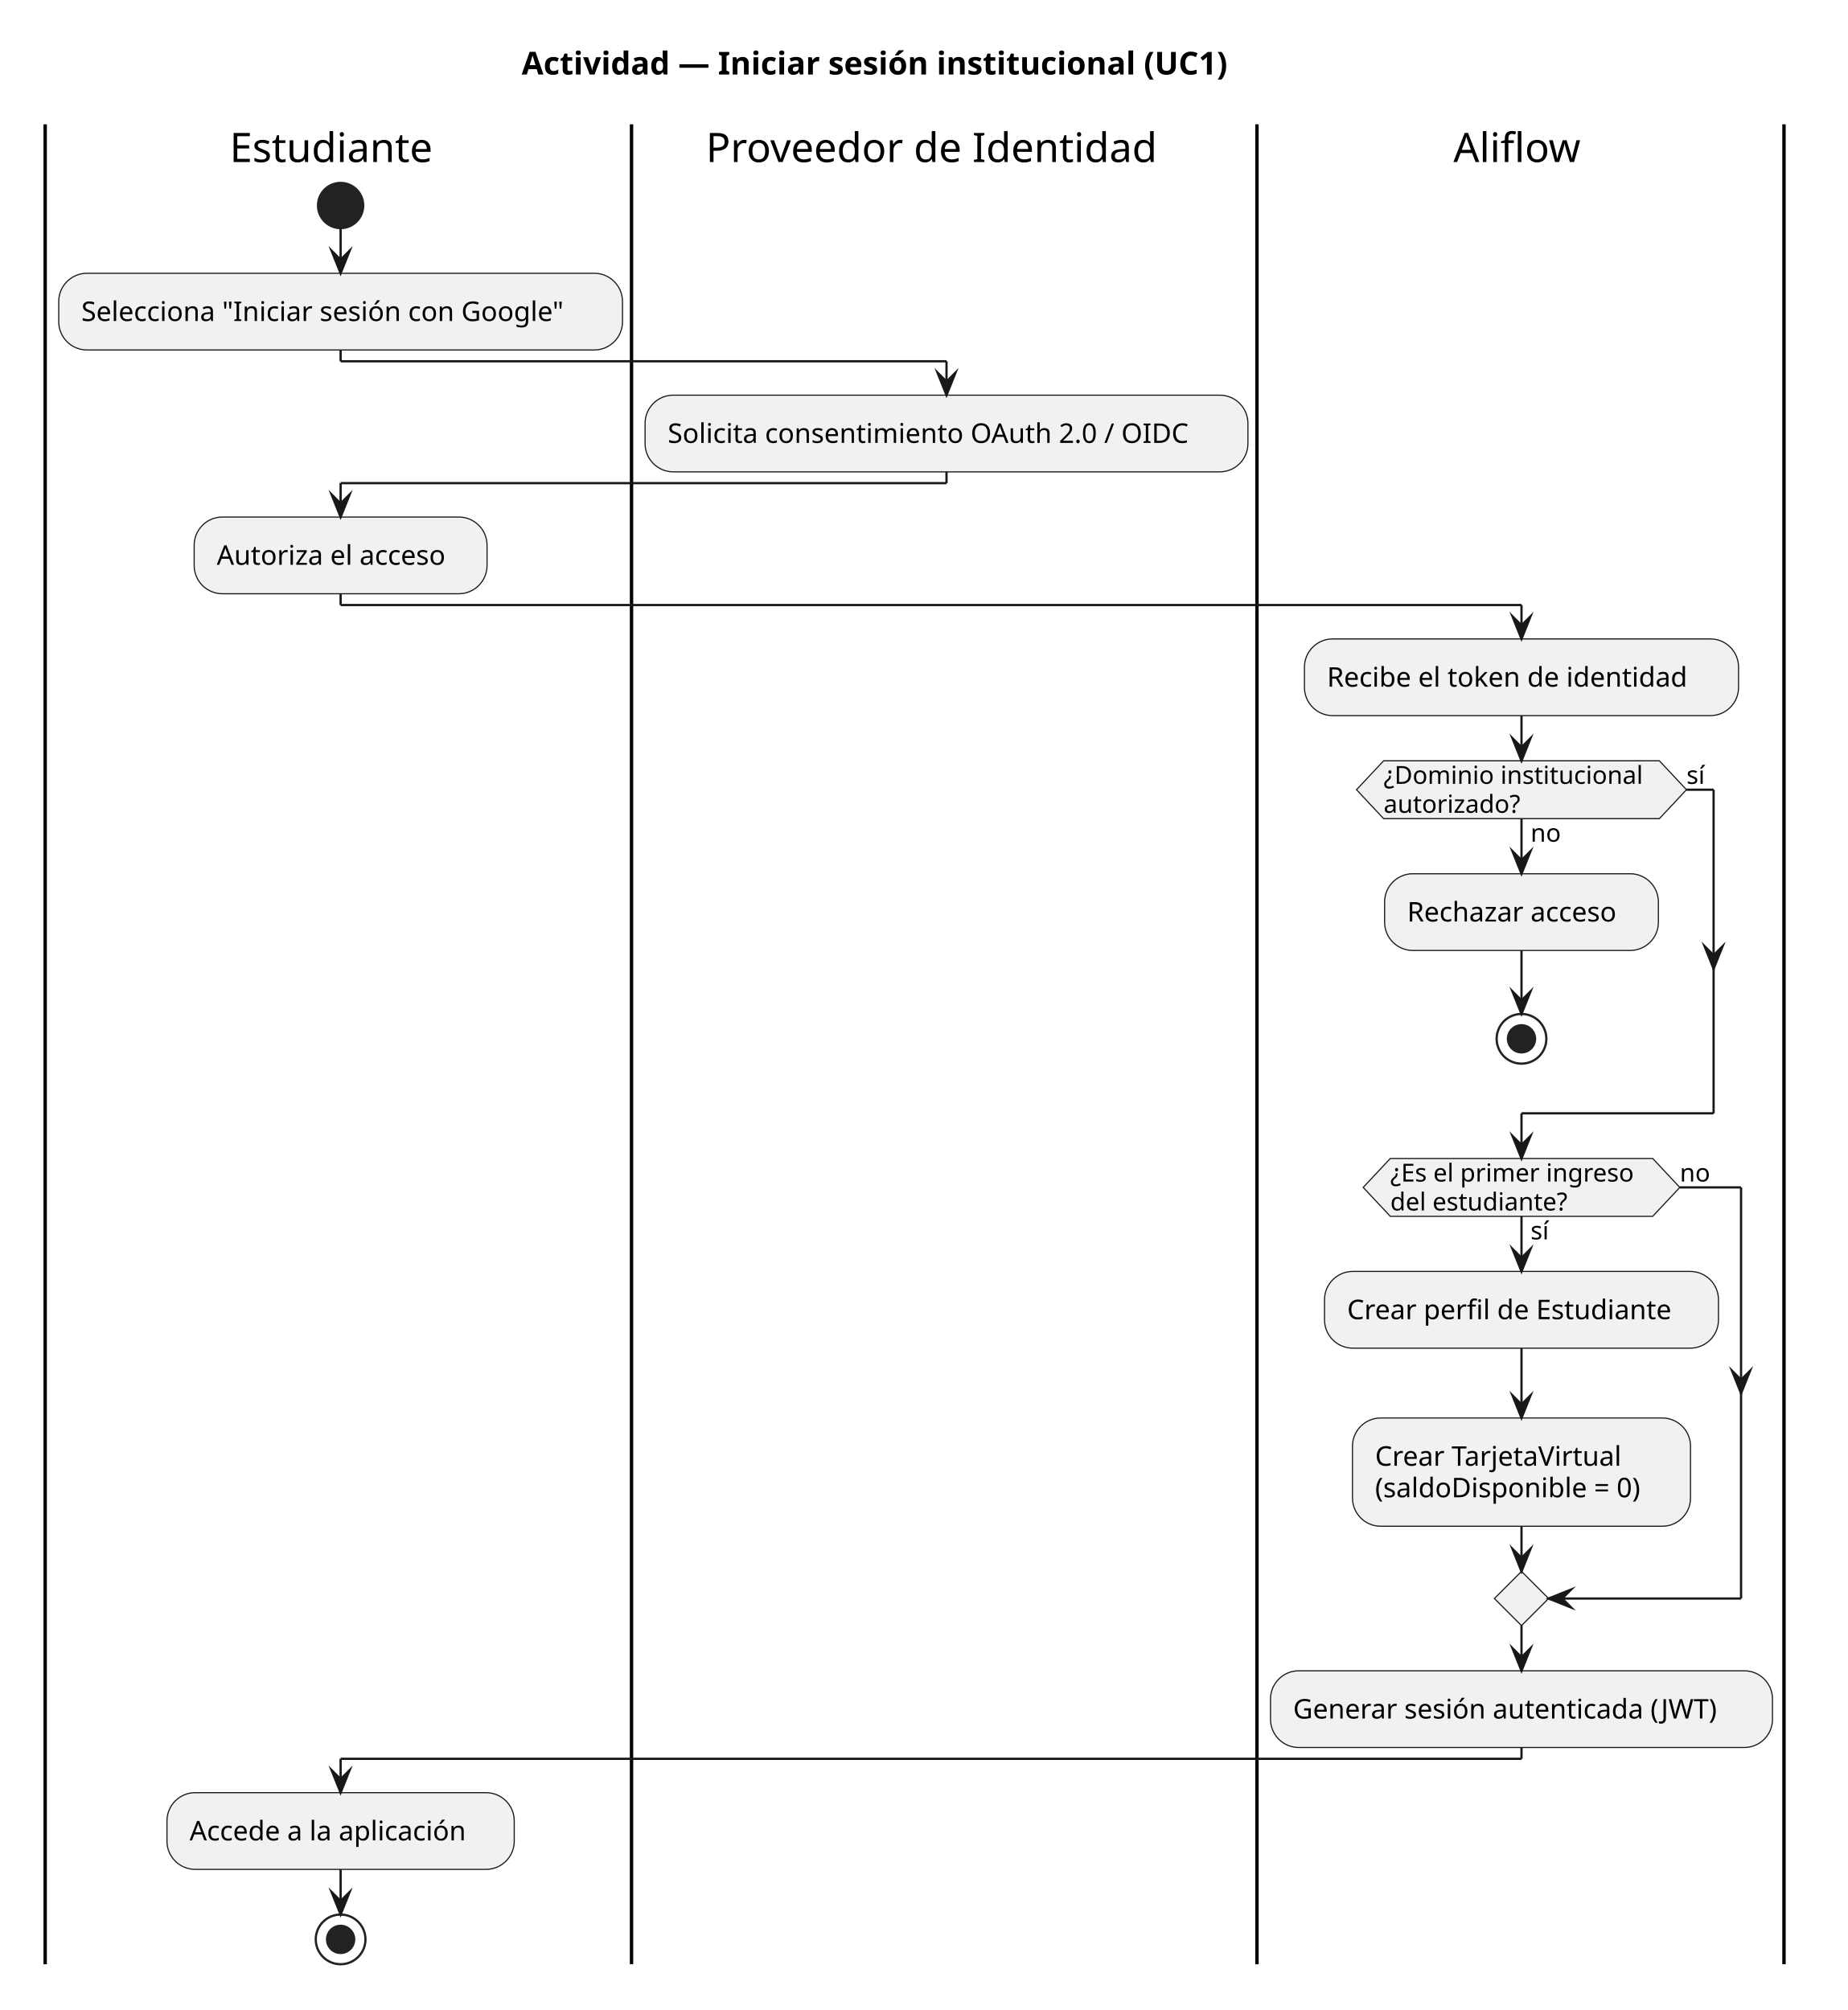
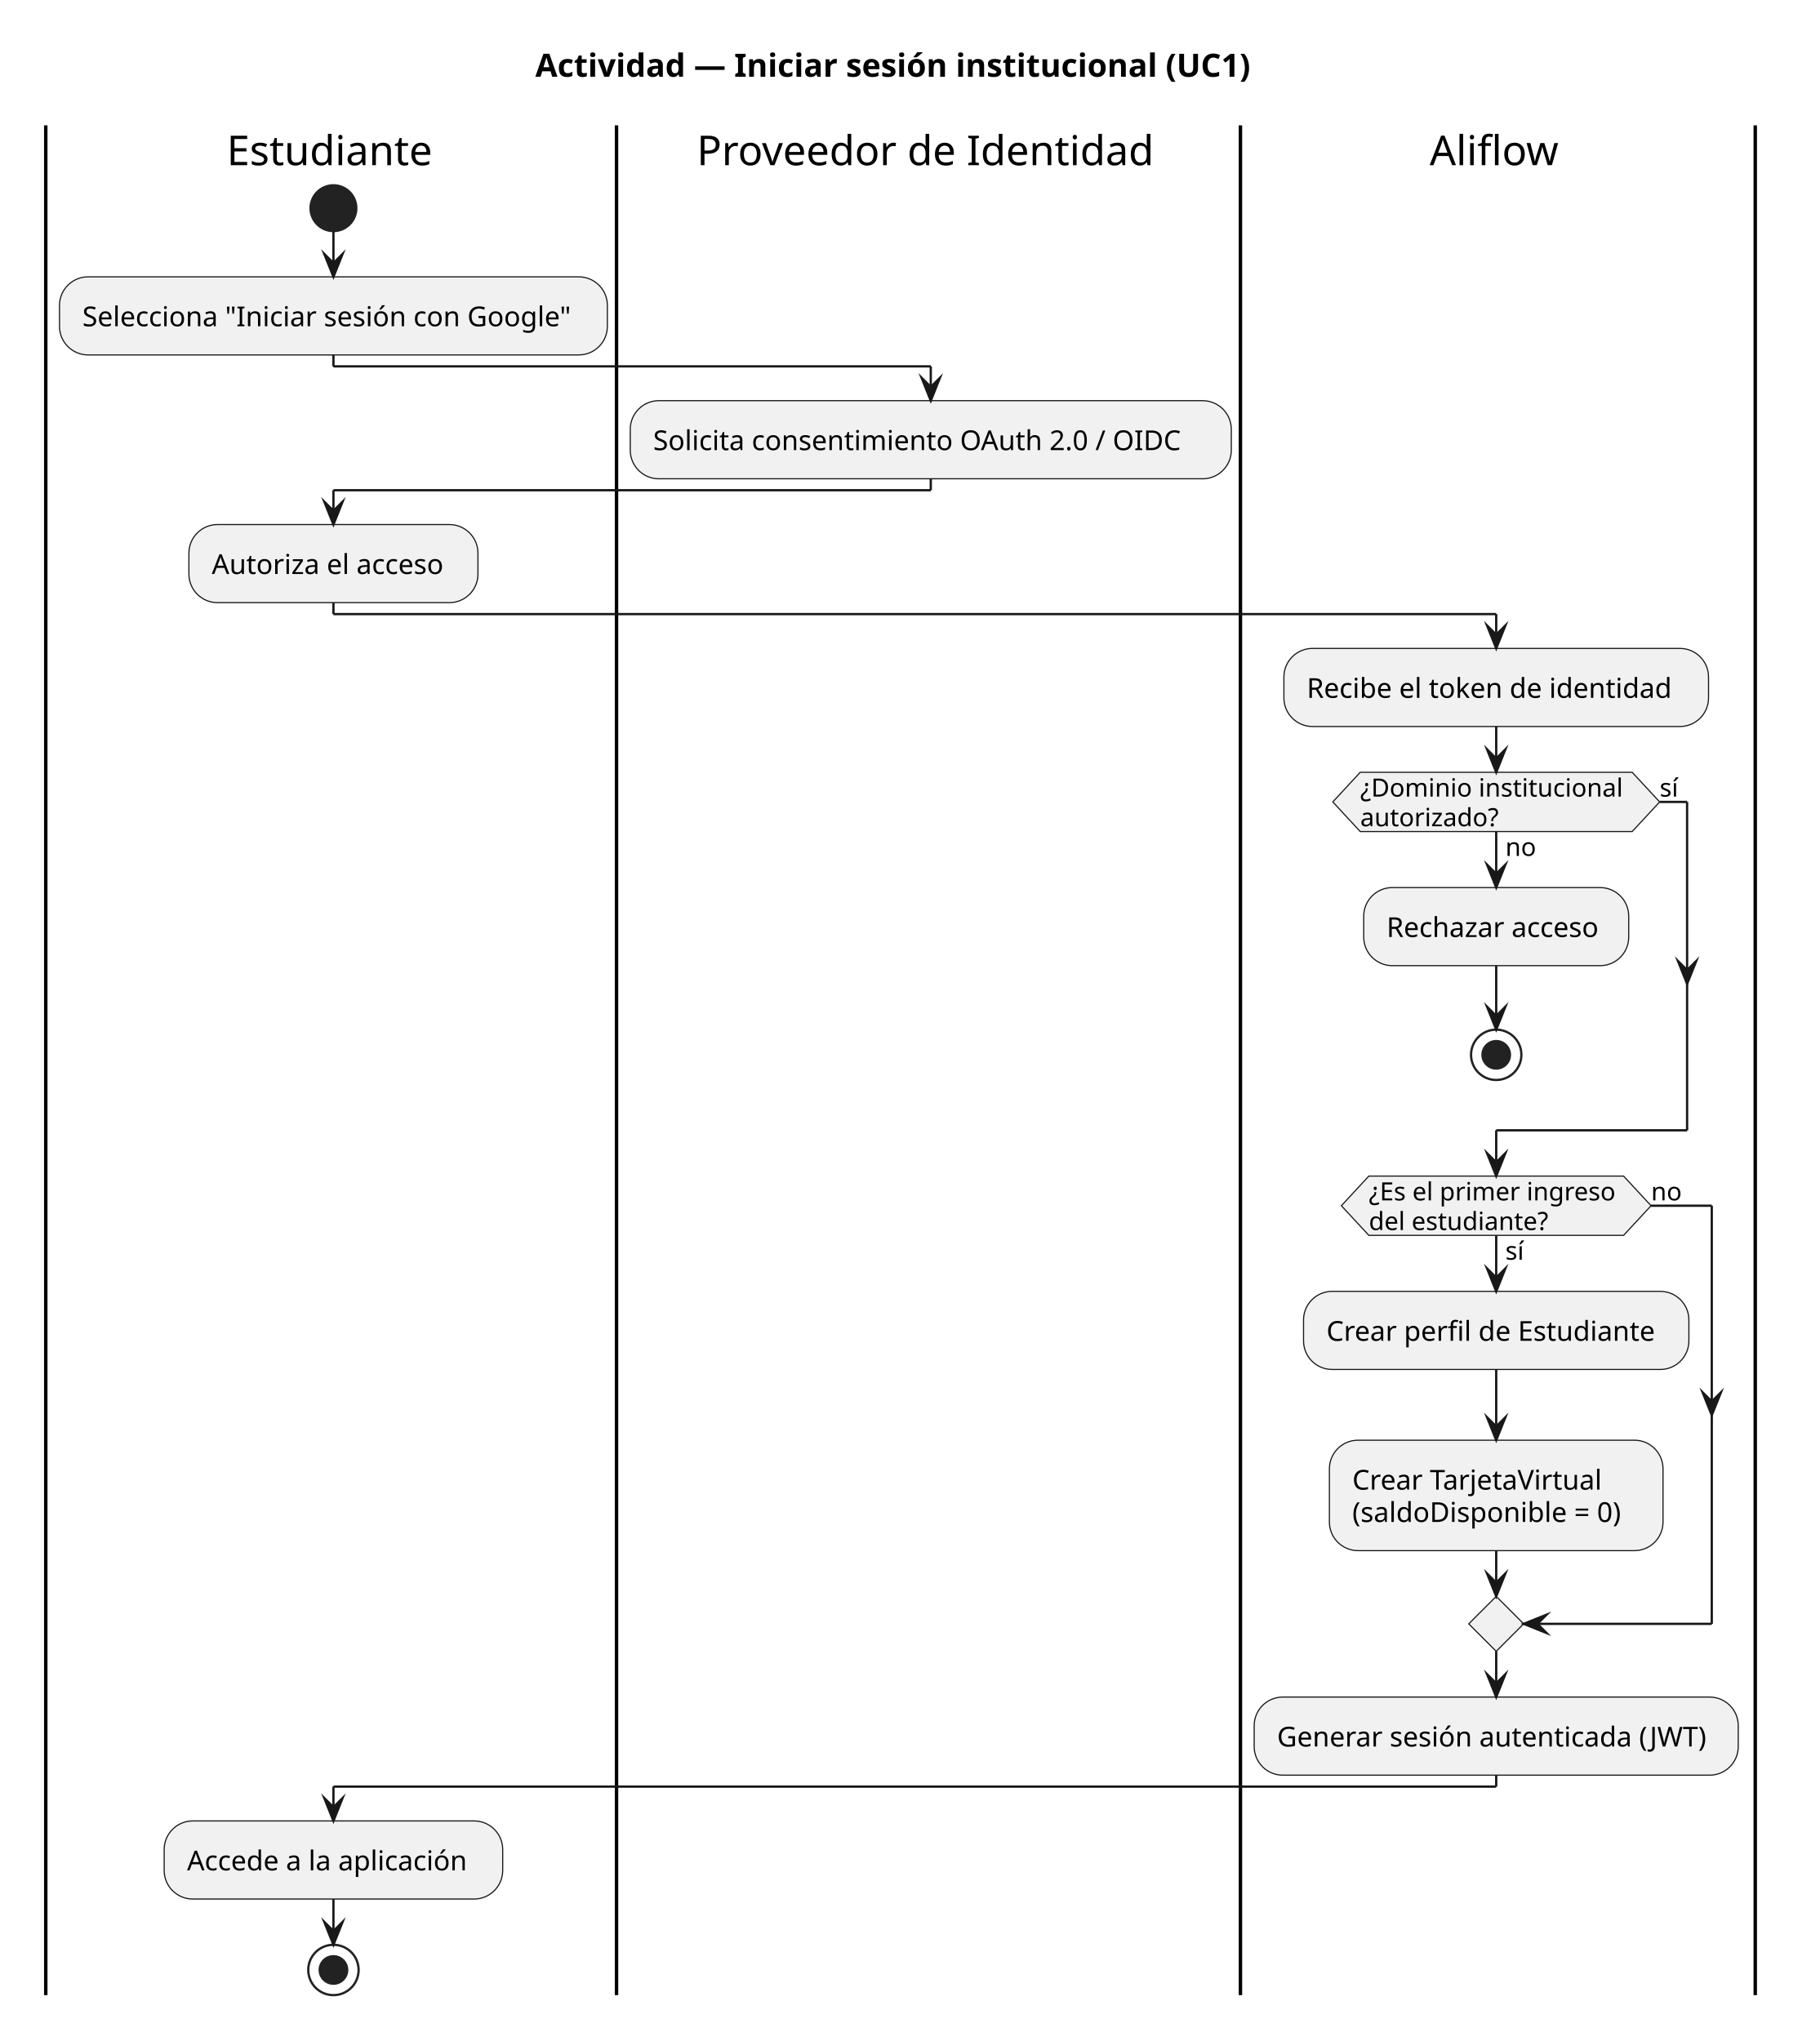
- <svg xmlns="http://www.w3.org/2000/svg" version="1.1" data-diagram-type="ACTIVITY" style="width:818px;height:890px;background:#FFFFFF;" width="818px" height="890px" viewBox="0 0 818 890" zoomAndPan="magnify" preserveAspectRatio="none" contentStyleType="text/css">
+ <svg xmlns="http://www.w3.org/2000/svg" contentStyleType="text/css" data-diagram-type="ACTIVITY" height="892px" preserveAspectRatio="none" style="width:795px;height:892px;background:#FFFFFF;" version="1.1" viewBox="0 0 795 892" width="795px" zoomAndPan="magnify">
  <defs />
-   <g font-family="sans-serif" lengthAdjust="spacing">
-     <g class="title" data-source-line="1">
-       <text x="230.935" y="32.995" fill="#000" font-size="14" textLength="354.737" font-weight="700">Actividad — Iniciar sesión institucional (UC1)</text>
+   <g>
+     <g class="title" data-source-line="2">
+       <text fill="#000000" font-family="sans-serif" font-size="14" font-weight="700" lengthAdjust="spacing" textLength="325.985" x="233.938" y="33.535">Actividad — Iniciar sesión institucional (UC1)</text>
    </g>
-     <rect x="20" y="55.042" width="771.608" height="20.953" fill="none" style="stroke:none;" />
-     <ellipse cx="150.785" cy="90.995" rx="10" ry="10" fill="#222" style="stroke:#222;stroke-width:1;" />
-     <rect x="26" y="120.995" width="249.57" height="33.969" fill="#F1F1F1" style="stroke:#181818;stroke-width:0.5;" rx="12.5" ry="12.5" />
-     <text x="36" y="142.134" fill="#000" font-size="12" textLength="229.57">Selecciona "Iniciar sesión con Google"</text>
-     <rect x="85.959" y="228.933" width="129.652" height="33.969" fill="#F1F1F1" style="stroke:#181818;stroke-width:0.5;" rx="12.5" ry="12.5" />
-     <text x="95.959" y="250.071" fill="#000" font-size="12" textLength="109.652">Autoriza el acceso</text>
-     <rect x="73.915" y="793.769" width="153.74" height="33.969" fill="#F1F1F1" style="stroke:#181818;stroke-width:0.5;" rx="12.5" ry="12.5" />
-     <text x="83.915" y="814.907" fill="#000" font-size="12" textLength="133.74">Accede a la aplicación</text>
-     <ellipse cx="150.785" cy="858.737" rx="11" ry="11" fill="none" style="stroke:#222;stroke-width:1;" />
-     <ellipse cx="150.785" cy="858.737" rx="6" ry="6" fill="#222" style="stroke:#222;stroke-width:1;" />
-     <line x1="20" y1="55.042" x2="20" y2="869.737" style="stroke:#000;stroke-width:1.5;" />
-     <rect x="285.57" y="174.964" width="266.873" height="33.969" fill="#F1F1F1" style="stroke:#181818;stroke-width:0.5;" rx="12.5" ry="12.5" />
-     <text x="295.57" y="196.103" fill="#000" font-size="12" textLength="246.873">Solicita consentimiento OAuth 2.0 / OIDC</text>
-     <line x1="279.57" y1="55.042" x2="279.57" y2="869.737" style="stroke:#000;stroke-width:1.5;" />
-     <rect x="577.461" y="282.901" width="192.178" height="33.969" fill="#F1F1F1" style="stroke:#181818;stroke-width:0.5;" rx="12.5" ry="12.5" />
-     <text x="587.461" y="304.04" fill="#000" font-size="12" textLength="172.178">Recibe el token de identidad</text>
-     <rect x="612.948" y="386.882" width="121.203" height="33.969" fill="#F1F1F1" style="stroke:#181818;stroke-width:0.5;" rx="12.5" ry="12.5" />
-     <text x="622.948" y="408.021" fill="#000" font-size="12" textLength="101.203">Rechazar acceso</text>
-     <ellipse cx="673.55" cy="459.964" rx="11" ry="11" fill="none" style="stroke:#222;stroke-width:1;" />
-     <ellipse cx="673.55" cy="459.964" rx="6" ry="6" fill="#222" style="stroke:#222;stroke-width:1;" />
-     <polygon points="612.51,336.87,734.59,336.87,746.59,349.675,734.59,362.479,612.51,362.479,600.51,349.675,612.51,336.87" fill="#F1F1F1" style="stroke:#181818;stroke-width:0.5;stroke-linejoin:miter;stroke-miterlimit:10;" />
-     <text x="677.55" y="372.69" fill="#000" font-size="11" textLength="13.702">no</text>
-     <text x="612.51" y="347.081" fill="#000" font-size="11" textLength="122.08">¿Dominio institucional</text>
-     <text x="612.51" y="359.885" fill="#000" font-size="11" textLength="64.399">autorizado?</text>
-     <text x="746.59" y="347.081" fill="#000" font-size="11" textLength="8.787">sí</text>
-     <rect x="586.353" y="562.976" width="174.395" height="33.969" fill="#F1F1F1" style="stroke:#181818;stroke-width:0.5;" rx="12.5" ry="12.5" />
-     <text x="596.353" y="584.114" fill="#000" font-size="12" textLength="154.395">Crear perfil de Estudiante</text>
-     <rect x="598.73" y="627.862" width="149.639" height="47.938" fill="#F1F1F1" style="stroke:#181818;stroke-width:0.5;" rx="12.5" ry="12.5" />
-     <text x="608.73" y="649.001" fill="#000" font-size="12" textLength="118.664">Crear TarjetaVirtual</text>
-     <text x="608.73" y="662.97" fill="#000" font-size="12" textLength="129.639">(saldoDisponible = 0)</text>
-     <polygon points="615.469,512.964,731.63,512.964,743.63,525.769,731.63,538.573,615.469,538.573,603.469,525.769,615.469,512.964" fill="#F1F1F1" style="stroke:#181818;stroke-width:0.5;stroke-linejoin:miter;stroke-miterlimit:10;" />
-     <text x="677.55" y="548.784" fill="#000" font-size="11" textLength="8.787">sí</text>
-     <text x="615.469" y="523.174" fill="#000" font-size="11" textLength="116.161">¿Es el primer ingreso</text>
-     <text x="615.469" y="535.979" fill="#000" font-size="11" textLength="84.756">del estudiante?</text>
-     <text x="743.63" y="523.174" fill="#000" font-size="11" textLength="13.702">no</text>
-     <polygon points="673.55,695.8,685.55,707.8,673.55,719.8,661.55,707.8,673.55,695.8" fill="#F1F1F1" style="stroke:#181818;stroke-width:0.5;stroke-linejoin:miter;stroke-miterlimit:10;" />
-     <rect x="562.443" y="739.8" width="222.213" height="33.969" fill="#F1F1F1" style="stroke:#181818;stroke-width:0.5;" rx="12.5" ry="12.5" />
-     <text x="572.443" y="760.938" fill="#000" font-size="12" textLength="202.213">Generar sesión autenticada (JWT)</text>
-     <line x1="556.443" y1="55.042" x2="556.443" y2="869.737" style="stroke:#000;stroke-width:1.5;" />
-     <line x1="789.747" y1="55.042" x2="789.747" y2="869.737" style="stroke:#000;stroke-width:1.5;" />
-     <line x1="150.785" y1="100.995" x2="150.785" y2="120.995" style="stroke:#181818;stroke-width:1;" />
-     <polygon points="146.785,110.995,150.785,120.995,154.785,110.995,150.785,114.995" fill="#181818" style="stroke:#181818;stroke-width:1;stroke-linejoin:miter;stroke-miterlimit:10;" />
-     <line x1="150.785" y1="827.737" x2="150.785" y2="847.737" style="stroke:#181818;stroke-width:1;" />
-     <polygon points="146.785,837.737,150.785,847.737,154.785,837.737,150.785,841.737" fill="#181818" style="stroke:#181818;stroke-width:1;stroke-linejoin:miter;stroke-miterlimit:10;" />
-     <line x1="673.55" y1="420.851" x2="673.55" y2="448.964" style="stroke:#181818;stroke-width:1;" />
-     <polygon points="669.55,438.964,673.55,448.964,677.55,438.964,673.55,442.964" fill="#181818" style="stroke:#181818;stroke-width:1;stroke-linejoin:miter;stroke-miterlimit:10;" />
-     <line x1="673.55" y1="362.479" x2="673.55" y2="386.882" style="stroke:#181818;stroke-width:1;" />
-     <polygon points="669.55,376.882,673.55,386.882,677.55,376.882,673.55,380.882" fill="#181818" style="stroke:#181818;stroke-width:1;stroke-linejoin:miter;stroke-miterlimit:10;" />
-     <line x1="746.59" y1="349.675" x2="758.59" y2="349.675" style="stroke:#181818;stroke-width:1;" />
-     <polygon points="754.59,418.964,758.59,428.964,762.59,418.964,758.59,422.964" fill="#181818" style="stroke:#181818;stroke-width:1;stroke-linejoin:miter;stroke-miterlimit:10;" />
-     <line x1="758.59" y1="349.675" x2="758.59" y2="492.964" style="stroke:#181818;stroke-width:1;" />
-     <line x1="758.59" y1="492.964" x2="673.55" y2="492.964" style="stroke:#181818;stroke-width:1;" />
-     <line x1="673.55" y1="492.964" x2="673.55" y2="512.964" style="stroke:#181818;stroke-width:1;" />
-     <polygon points="669.55,502.964,673.55,512.964,677.55,502.964,673.55,506.964" fill="#181818" style="stroke:#181818;stroke-width:1;stroke-linejoin:miter;stroke-miterlimit:10;" />
-     <line x1="673.55" y1="316.87" x2="673.55" y2="336.87" style="stroke:#181818;stroke-width:1;" />
-     <polygon points="669.55,326.87,673.55,336.87,677.55,326.87,673.55,330.87" fill="#181818" style="stroke:#181818;stroke-width:1;stroke-linejoin:miter;stroke-miterlimit:10;" />
-     <line x1="673.55" y1="596.944" x2="673.55" y2="627.862" style="stroke:#181818;stroke-width:1;" />
-     <polygon points="669.55,617.862,673.55,627.862,677.55,617.862,673.55,621.862" fill="#181818" style="stroke:#181818;stroke-width:1;stroke-linejoin:miter;stroke-miterlimit:10;" />
-     <line x1="673.55" y1="538.573" x2="673.55" y2="562.976" style="stroke:#181818;stroke-width:1;" />
-     <polygon points="669.55,552.976,673.55,562.976,677.55,552.976,673.55,556.976" fill="#181818" style="stroke:#181818;stroke-width:1;stroke-linejoin:miter;stroke-miterlimit:10;" />
-     <line x1="743.63" y1="525.769" x2="770.747" y2="525.769" style="stroke:#181818;stroke-width:1;" />
-     <polygon points="766.747,606.944,770.747,616.944,774.747,606.944,770.747,610.944" fill="#181818" style="stroke:#181818;stroke-width:1;stroke-linejoin:miter;stroke-miterlimit:10;" />
-     <line x1="770.747" y1="525.769" x2="770.747" y2="707.8" style="stroke:#181818;stroke-width:1;" />
-     <line x1="770.747" y1="707.8" x2="685.55" y2="707.8" style="stroke:#181818;stroke-width:1;" />
-     <polygon points="695.55,703.8,685.55,707.8,695.55,711.8,691.55,707.8" fill="#181818" style="stroke:#181818;stroke-width:1;stroke-linejoin:miter;stroke-miterlimit:10;" />
-     <line x1="673.55" y1="675.8" x2="673.55" y2="695.8" style="stroke:#181818;stroke-width:1;" />
-     <polygon points="669.55,685.8,673.55,695.8,677.55,685.8,673.55,689.8" fill="#181818" style="stroke:#181818;stroke-width:1;stroke-linejoin:miter;stroke-miterlimit:10;" />
-     <line x1="673.55" y1="719.8" x2="673.55" y2="739.8" style="stroke:#181818;stroke-width:1;" />
-     <polygon points="669.55,729.8,673.55,739.8,677.55,729.8,673.55,733.8" fill="#181818" style="stroke:#181818;stroke-width:1;stroke-linejoin:miter;stroke-miterlimit:10;" />
-     <line x1="150.785" y1="154.964" x2="150.785" y2="159.964" style="stroke:#181818;stroke-width:1;" />
-     <line x1="150.785" y1="159.964" x2="419.007" y2="159.964" style="stroke:#181818;stroke-width:1;" />
-     <line x1="419.007" y1="159.964" x2="419.007" y2="174.964" style="stroke:#181818;stroke-width:1;" />
-     <polygon points="415.007,164.964,419.007,174.964,423.007,164.964,419.007,168.964" fill="#181818" style="stroke:#181818;stroke-width:1;stroke-linejoin:miter;stroke-miterlimit:10;" />
-     <line x1="419.007" y1="208.933" x2="419.007" y2="213.933" style="stroke:#181818;stroke-width:1;" />
-     <line x1="419.007" y1="213.933" x2="150.785" y2="213.933" style="stroke:#181818;stroke-width:1;" />
-     <line x1="150.785" y1="213.933" x2="150.785" y2="228.933" style="stroke:#181818;stroke-width:1;" />
-     <polygon points="146.785,218.933,150.785,228.933,154.785,218.933,150.785,222.933" fill="#181818" style="stroke:#181818;stroke-width:1;stroke-linejoin:miter;stroke-miterlimit:10;" />
-     <line x1="150.785" y1="262.901" x2="150.785" y2="267.901" style="stroke:#181818;stroke-width:1;" />
-     <line x1="150.785" y1="267.901" x2="673.55" y2="267.901" style="stroke:#181818;stroke-width:1;" />
-     <line x1="673.55" y1="267.901" x2="673.55" y2="282.901" style="stroke:#181818;stroke-width:1;" />
-     <polygon points="669.55,272.901,673.55,282.901,677.55,272.901,673.55,276.901" fill="#181818" style="stroke:#181818;stroke-width:1;stroke-linejoin:miter;stroke-miterlimit:10;" />
-     <line x1="673.55" y1="773.769" x2="673.55" y2="778.769" style="stroke:#181818;stroke-width:1;" />
-     <line x1="673.55" y1="778.769" x2="150.785" y2="778.769" style="stroke:#181818;stroke-width:1;" />
-     <line x1="150.785" y1="778.769" x2="150.785" y2="793.769" style="stroke:#181818;stroke-width:1;" />
-     <polygon points="146.785,783.769,150.785,793.769,154.785,783.769,150.785,787.769" fill="#181818" style="stroke:#181818;stroke-width:1;stroke-linejoin:miter;stroke-miterlimit:10;" />
-     <text x="101.678" y="71.75" fill="#000" font-size="18" textLength="96.214">Estudiante</text>
-     <text x="312.503" y="71.75" fill="#000" font-size="18" textLength="211.008">Proveedor de Identidad</text>
-     <text x="643.401" y="71.75" fill="#000" font-size="18" textLength="59.388">Aliflow</text>
+     <rect fill="none" height="21.199" style="stroke:none;stroke-width:1;" width="748.86" x="20" y="54.785" />
+     <ellipse cx="145.705" cy="90.984" fill="#222222" rx="10" ry="10" style="stroke:#222222;stroke-width:1;" />
+     <rect fill="#F1F1F1" height="34.133" rx="12.5" ry="12.5" style="stroke:#181818;stroke-width:0.5;" width="239.41" x="26" y="120.984" />
+     <text fill="#000000" font-family="sans-serif" font-size="12" lengthAdjust="spacing" textLength="219.41" x="36" y="142.586">Selecciona "Iniciar sesión con Google"</text>
+     <rect fill="#F1F1F1" height="34.133" rx="12.5" ry="12.5" style="stroke:#181818;stroke-width:0.5;" width="126.312" x="82.549" y="229.25" />
+     <text fill="#000000" font-family="sans-serif" font-size="12" lengthAdjust="spacing" textLength="106.312" x="92.549" y="250.852">Autoriza el acceso</text>
+     <rect fill="#F1F1F1" height="34.133" rx="12.5" ry="12.5" style="stroke:#181818;stroke-width:0.5;" width="147.934" x="71.738" y="795.822" />
+     <text fill="#000000" font-family="sans-serif" font-size="12" lengthAdjust="spacing" textLength="127.934" x="81.738" y="817.424">Accede a la aplicación</text>
+     <ellipse cx="145.705" cy="860.955" fill="none" rx="11" ry="11" style="stroke:#222222;stroke-width:1;" />
+     <ellipse cx="145.705" cy="860.955" fill="#222222" rx="6" ry="6" style="stroke:#222222;stroke-width:1;" />
+     <line style="stroke:#000000;stroke-width:1.5;" x1="20" x2="20" y1="54.785" y2="871.955" />
+     <rect fill="#F1F1F1" height="34.133" rx="12.5" ry="12.5" style="stroke:#181818;stroke-width:0.5;" width="262.643" x="275.41" y="175.117" />
+     <text fill="#000000" font-family="sans-serif" font-size="12" lengthAdjust="spacing" textLength="242.643" x="285.41" y="196.719">Solicita consentimiento OAuth 2.0 / OIDC</text>
+     <line style="stroke:#000000;stroke-width:1.5;" x1="269.41" x2="269.41" y1="54.785" y2="871.955" />
+     <rect fill="#F1F1F1" height="34.133" rx="12.5" ry="12.5" style="stroke:#181818;stroke-width:0.5;" width="185.557" x="561.04" y="283.383" />
+     <text fill="#000000" font-family="sans-serif" font-size="12" lengthAdjust="spacing" textLength="165.557" x="571.04" y="304.984">Recibe el token de identidad</text>
+     <rect fill="#F1F1F1" height="34.133" rx="12.5" ry="12.5" style="stroke:#181818;stroke-width:0.5;" width="115.801" x="595.918" y="387.903" />
+     <text fill="#000000" font-family="sans-serif" font-size="12" lengthAdjust="spacing" textLength="95.801" x="605.918" y="409.505">Rechazar acceso</text>
+     <ellipse cx="653.818" cy="460.992" fill="none" rx="11" ry="11" style="stroke:#222222;stroke-width:1;" />
+     <ellipse cx="653.818" cy="460.992" fill="#222222" rx="6" ry="6" style="stroke:#222222;stroke-width:1;" />
+     <polygon fill="#F1F1F1" points="594.403,337.516,713.233,337.516,725.233,350.471,713.233,363.426,594.403,363.426,582.403,350.471,594.403,337.516" style="stroke:#181818;stroke-width:0.5;stroke-linejoin:miter;stroke-miterlimit:10;" />
+     <text fill="#000000" font-family="sans-serif" font-size="11" lengthAdjust="spacing" textLength="13.584" x="657.818" y="374.06">no</text>
+     <text fill="#000000" font-family="sans-serif" font-size="11" lengthAdjust="spacing" textLength="118.83" x="594.403" y="348.15">¿Dominio institucional</text>
+     <text fill="#000000" font-family="sans-serif" font-size="11" lengthAdjust="spacing" textLength="62.154" x="594.403" y="361.106">autorizado?</text>
+     <text fill="#000000" font-family="sans-serif" font-size="11" lengthAdjust="spacing" textLength="8.787" x="725.233" y="348.15">sí</text>
+     <rect fill="#F1F1F1" height="34.133" rx="12.5" ry="12.5" style="stroke:#181818;stroke-width:0.5;" width="168.389" x="569.624" y="564.38" />
+     <text fill="#000000" font-family="sans-serif" font-size="12" lengthAdjust="spacing" textLength="148.389" x="579.624" y="585.981">Crear perfil de Estudiante</text>
+     <rect fill="#F1F1F1" height="48.266" rx="12.5" ry="12.5" style="stroke:#181818;stroke-width:0.5;" width="145.783" x="580.927" y="629.424" />
+     <text fill="#000000" font-family="sans-serif" font-size="12" lengthAdjust="spacing" textLength="114.064" x="590.927" y="651.025">Crear TarjetaVirtual</text>
+     <text fill="#000000" font-family="sans-serif" font-size="12" lengthAdjust="spacing" textLength="125.783" x="590.927" y="665.158">(saldoDisponible = 0)</text>
+     <polygon fill="#F1F1F1" points="598.158,513.992,709.479,513.992,721.479,526.947,709.479,539.902,598.158,539.902,586.158,526.947,598.158,513.992" style="stroke:#181818;stroke-width:0.5;stroke-linejoin:miter;stroke-miterlimit:10;" />
+     <text fill="#000000" font-family="sans-serif" font-size="11" lengthAdjust="spacing" textLength="8.787" x="657.818" y="550.537">sí</text>
+     <text fill="#000000" font-family="sans-serif" font-size="11" lengthAdjust="spacing" textLength="111.321" x="598.158" y="524.627">¿Es el primer ingreso</text>
+     <text fill="#000000" font-family="sans-serif" font-size="11" lengthAdjust="spacing" textLength="80.276" x="598.158" y="537.582">del estudiante?</text>
+     <text fill="#000000" font-family="sans-serif" font-size="11" lengthAdjust="spacing" textLength="13.584" x="721.479" y="524.627">no</text>
+     <polygon fill="#F1F1F1" points="653.818,697.689,665.818,709.689,653.818,721.689,641.818,709.689,653.818,697.689" style="stroke:#181818;stroke-width:0.5;stroke-linejoin:miter;stroke-miterlimit:10;" />
+     <rect fill="#F1F1F1" height="34.133" rx="12.5" ry="12.5" style="stroke:#181818;stroke-width:0.5;" width="211.531" x="548.053" y="741.689" />
+     <text fill="#000000" font-family="sans-serif" font-size="12" lengthAdjust="spacing" textLength="191.531" x="558.053" y="763.291">Generar sesión autenticada (JWT)</text>
+     <line style="stroke:#000000;stroke-width:1.5;" x1="542.053" x2="542.053" y1="54.785" y2="871.955" />
+     <line style="stroke:#000000;stroke-width:1.5;" x1="767.013" x2="767.013" y1="54.785" y2="871.955" />
+     <line style="stroke:#181818;stroke-width:1;" x1="145.705" x2="145.705" y1="100.984" y2="120.984" />
+     <polygon fill="#181818" points="141.705,110.984,145.705,120.984,149.705,110.984,145.705,114.984" style="stroke:#181818;stroke-width:1;stroke-linejoin:miter;stroke-miterlimit:10;" />
+     <line style="stroke:#181818;stroke-width:1;" x1="145.705" x2="145.705" y1="829.955" y2="849.955" />
+     <polygon fill="#181818" points="141.705,839.955,145.705,849.955,149.705,839.955,145.705,843.955" style="stroke:#181818;stroke-width:1;stroke-linejoin:miter;stroke-miterlimit:10;" />
+     <line style="stroke:#181818;stroke-width:1;" x1="653.818" x2="653.818" y1="422.036" y2="449.992" />
+     <polygon fill="#181818" points="649.818,439.992,653.818,449.992,657.818,439.992,653.818,443.992" style="stroke:#181818;stroke-width:1;stroke-linejoin:miter;stroke-miterlimit:10;" />
+     <line style="stroke:#181818;stroke-width:1;" x1="653.818" x2="653.818" y1="363.426" y2="387.903" />
+     <polygon fill="#181818" points="649.818,377.903,653.818,387.903,657.818,377.903,653.818,381.903" style="stroke:#181818;stroke-width:1;stroke-linejoin:miter;stroke-miterlimit:10;" />
+     <line style="stroke:#181818;stroke-width:1;" x1="725.233" x2="737.233" y1="350.471" y2="350.471" />
+     <polygon fill="#181818" points="733.233,419.992,737.233,429.992,741.233,419.992,737.233,423.992" style="stroke:#181818;stroke-width:1;stroke-linejoin:miter;stroke-miterlimit:10;" />
+     <line style="stroke:#181818;stroke-width:1;" x1="737.233" x2="737.233" y1="350.471" y2="493.992" />
+     <line style="stroke:#181818;stroke-width:1;" x1="737.233" x2="653.818" y1="493.992" y2="493.992" />
+     <line style="stroke:#181818;stroke-width:1;" x1="653.818" x2="653.818" y1="493.992" y2="513.992" />
+     <polygon fill="#181818" points="649.818,503.992,653.818,513.992,657.818,503.992,653.818,507.992" style="stroke:#181818;stroke-width:1;stroke-linejoin:miter;stroke-miterlimit:10;" />
+     <line style="stroke:#181818;stroke-width:1;" x1="653.818" x2="653.818" y1="317.516" y2="337.516" />
+     <polygon fill="#181818" points="649.818,327.516,653.818,337.516,657.818,327.516,653.818,331.516" style="stroke:#181818;stroke-width:1;stroke-linejoin:miter;stroke-miterlimit:10;" />
+     <line style="stroke:#181818;stroke-width:1;" x1="653.818" x2="653.818" y1="598.513" y2="629.424" />
+     <polygon fill="#181818" points="649.818,619.424,653.818,629.424,657.818,619.424,653.818,623.424" style="stroke:#181818;stroke-width:1;stroke-linejoin:miter;stroke-miterlimit:10;" />
+     <line style="stroke:#181818;stroke-width:1;" x1="653.818" x2="653.818" y1="539.902" y2="564.38" />
+     <polygon fill="#181818" points="649.818,554.38,653.818,564.38,657.818,554.38,653.818,558.38" style="stroke:#181818;stroke-width:1;stroke-linejoin:miter;stroke-miterlimit:10;" />
+     <line style="stroke:#181818;stroke-width:1;" x1="721.479" x2="748.013" y1="526.947" y2="526.947" />
+     <polygon fill="#181818" points="744.013,608.513,748.013,618.513,752.013,608.513,748.013,612.513" style="stroke:#181818;stroke-width:1;stroke-linejoin:miter;stroke-miterlimit:10;" />
+     <line style="stroke:#181818;stroke-width:1;" x1="748.013" x2="748.013" y1="526.947" y2="709.689" />
+     <line style="stroke:#181818;stroke-width:1;" x1="748.013" x2="665.818" y1="709.689" y2="709.689" />
+     <polygon fill="#181818" points="675.818,705.689,665.818,709.689,675.818,713.689,671.818,709.689" style="stroke:#181818;stroke-width:1;stroke-linejoin:miter;stroke-miterlimit:10;" />
+     <line style="stroke:#181818;stroke-width:1;" x1="653.818" x2="653.818" y1="677.689" y2="697.689" />
+     <polygon fill="#181818" points="649.818,687.689,653.818,697.689,657.818,687.689,653.818,691.689" style="stroke:#181818;stroke-width:1;stroke-linejoin:miter;stroke-miterlimit:10;" />
+     <line style="stroke:#181818;stroke-width:1;" x1="653.818" x2="653.818" y1="721.689" y2="741.689" />
+     <polygon fill="#181818" points="649.818,731.689,653.818,741.689,657.818,731.689,653.818,735.689" style="stroke:#181818;stroke-width:1;stroke-linejoin:miter;stroke-miterlimit:10;" />
+     <line style="stroke:#181818;stroke-width:1;" x1="145.705" x2="145.705" y1="155.117" y2="160.117" />
+     <line style="stroke:#181818;stroke-width:1;" x1="145.705" x2="406.731" y1="160.117" y2="160.117" />
+     <line style="stroke:#181818;stroke-width:1;" x1="406.731" x2="406.731" y1="160.117" y2="175.117" />
+     <polygon fill="#181818" points="402.731,165.117,406.731,175.117,410.731,165.117,406.731,169.117" style="stroke:#181818;stroke-width:1;stroke-linejoin:miter;stroke-miterlimit:10;" />
+     <line style="stroke:#181818;stroke-width:1;" x1="406.731" x2="406.731" y1="209.25" y2="214.25" />
+     <line style="stroke:#181818;stroke-width:1;" x1="406.731" x2="145.705" y1="214.25" y2="214.25" />
+     <line style="stroke:#181818;stroke-width:1;" x1="145.705" x2="145.705" y1="214.25" y2="229.25" />
+     <polygon fill="#181818" points="141.705,219.25,145.705,229.25,149.705,219.25,145.705,223.25" style="stroke:#181818;stroke-width:1;stroke-linejoin:miter;stroke-miterlimit:10;" />
+     <line style="stroke:#181818;stroke-width:1;" x1="145.705" x2="145.705" y1="263.383" y2="268.383" />
+     <line style="stroke:#181818;stroke-width:1;" x1="145.705" x2="653.818" y1="268.383" y2="268.383" />
+     <line style="stroke:#181818;stroke-width:1;" x1="653.818" x2="653.818" y1="268.383" y2="283.383" />
+     <polygon fill="#181818" points="649.818,273.383,653.818,283.383,657.818,273.383,653.818,277.383" style="stroke:#181818;stroke-width:1;stroke-linejoin:miter;stroke-miterlimit:10;" />
+     <line style="stroke:#181818;stroke-width:1;" x1="653.818" x2="653.818" y1="775.822" y2="780.822" />
+     <line style="stroke:#181818;stroke-width:1;" x1="653.818" x2="145.705" y1="780.822" y2="780.822" />
+     <line style="stroke:#181818;stroke-width:1;" x1="145.705" x2="145.705" y1="780.822" y2="795.822" />
+     <polygon fill="#181818" points="141.705,785.822,145.705,795.822,149.705,785.822,145.705,789.822" style="stroke:#181818;stroke-width:1;stroke-linejoin:miter;stroke-miterlimit:10;" />
+     <text fill="#000000" font-family="sans-serif" font-size="18" lengthAdjust="spacing" textLength="91.239" x="99.085" y="72.188">Estudiante</text>
+     <text fill="#000000" font-family="sans-serif" font-size="18" lengthAdjust="spacing" textLength="202.491" x="304.486" y="72.188">Proveedor de Identidad</text>
+     <text fill="#000000" font-family="sans-serif" font-size="18" lengthAdjust="spacing" textLength="59.572" x="624.747" y="72.188">Aliflow</text>
  </g>
</svg>
